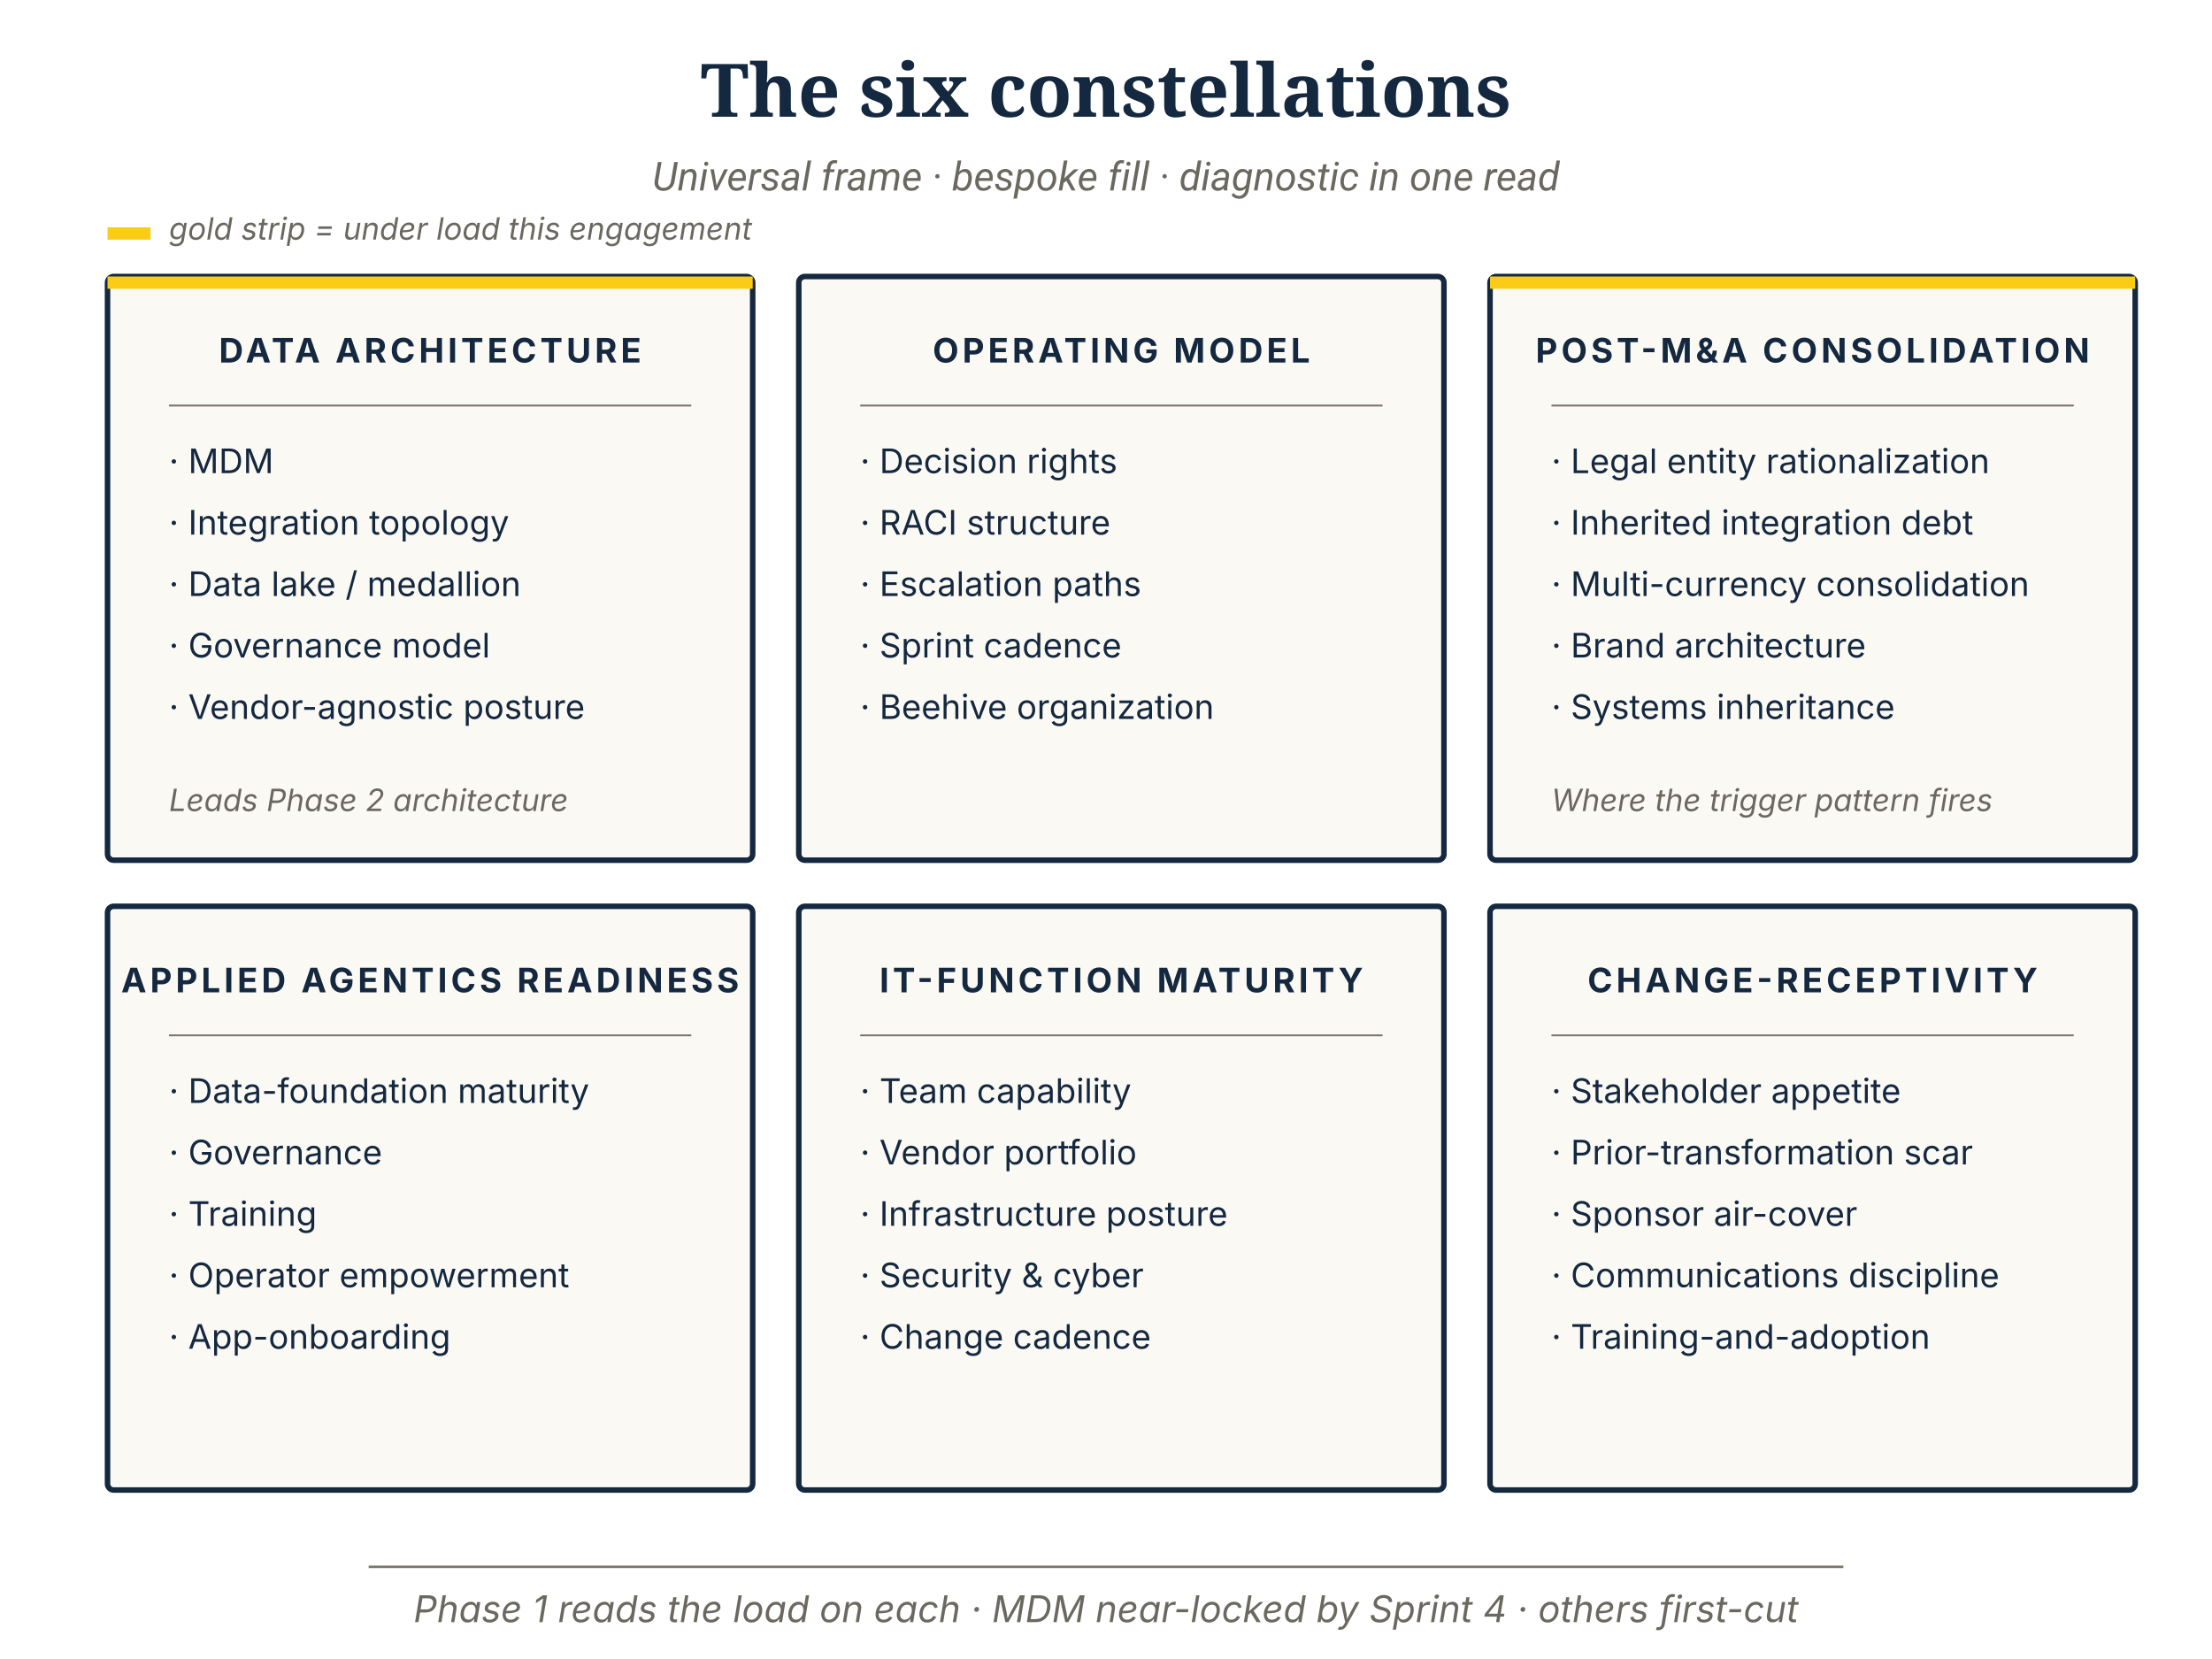
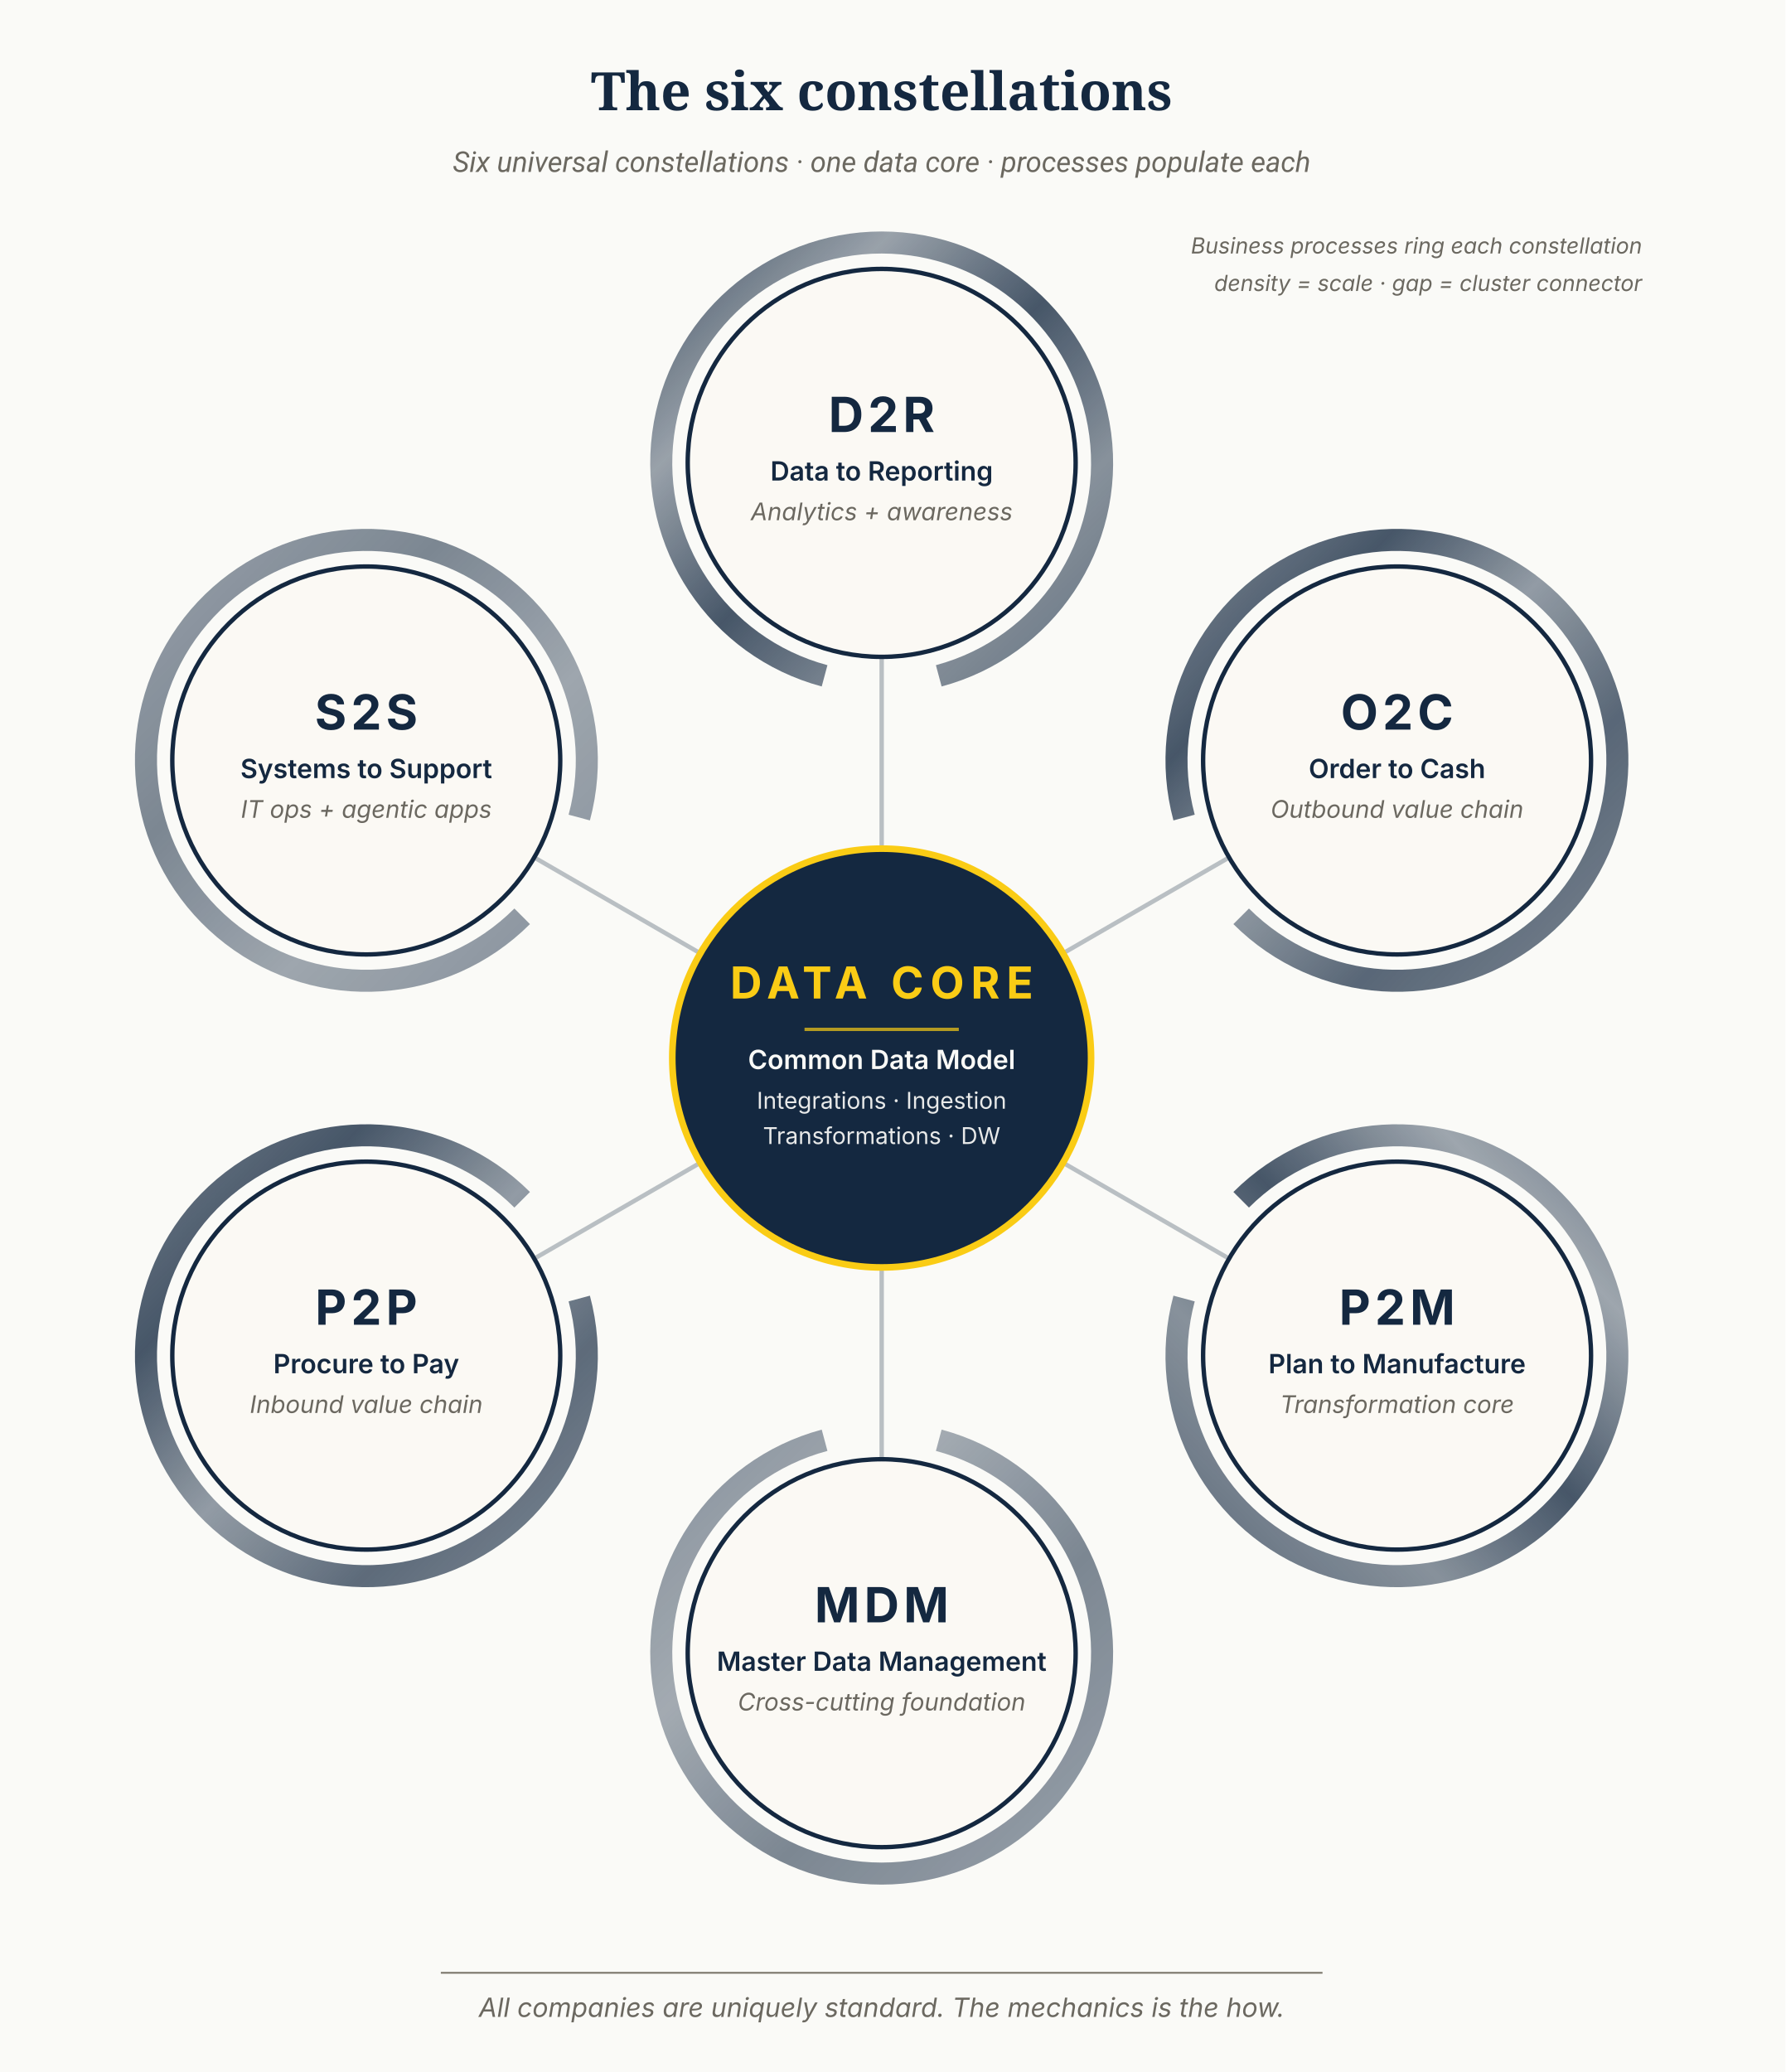
- <svg xmlns="http://www.w3.org/2000/svg" viewBox="0 0 720 540" role="img" aria-labelledby="six-title six-desc">
-   <text x="360" y="38" text-anchor="middle" font-weight="bold" font-size="24" fill="#142840" font-family="Vollkorn, Cambria, Georgia, serif">The six constellations</text>
-   <text x="360" y="62" text-anchor="middle" font-style="italic" font-size="13" fill="#6B6860" font-family="system-ui, -apple-system, 'Segoe UI', Roboto, sans-serif">Universal frame · bespoke fill · diagnostic in one read</text>
-   <rect x="35" y="74" width="14" height="4" fill="#FACC15" />
-   <text x="55" y="78" font-size="10" font-style="italic" fill="#6B6860" font-family="system-ui, -apple-system, sans-serif">gold strip = under load this engagement</text>
-   <g transform="translate(35, 90)">
-     <rect width="210" height="190" fill="#FBF9F4" stroke="#142840" stroke-width="1.8" rx="2" />
-     <rect x="0" y="0" width="210" height="4" fill="#FACC15" />
-     <text x="105" y="28" text-anchor="middle" font-weight="bold" font-size="11" fill="#142840" letter-spacing="1.2" font-family="system-ui, -apple-system, sans-serif">DATA ARCHITECTURE</text>
-     <line x1="20" y1="42" x2="190" y2="42" stroke="#7A756A" stroke-width="0.6" />
-     <text x="20" y="64" font-size="11" fill="#142840" font-family="system-ui, -apple-system, sans-serif">·  MDM</text>
-     <text x="20" y="84" font-size="11" fill="#142840" font-family="system-ui, -apple-system, sans-serif">·  Integration topology</text>
-     <text x="20" y="104" font-size="11" fill="#142840" font-family="system-ui, -apple-system, sans-serif">·  Data lake / medallion</text>
-     <text x="20" y="124" font-size="11" fill="#142840" font-family="system-ui, -apple-system, sans-serif">·  Governance model</text>
-     <text x="20" y="144" font-size="11" fill="#142840" font-family="system-ui, -apple-system, sans-serif">·  Vendor-agnostic posture</text>
-     <text x="20" y="174" font-style="italic" font-size="10" fill="#6B6860" font-family="system-ui, -apple-system, sans-serif">Leads Phase 2 architecture</text>
+ <svg xmlns="http://www.w3.org/2000/svg" viewBox="0 0 810 940" role="img" aria-labelledby="six-title six-desc">
+   <rect width="810" height="940" fill="#FAFAF7" />
+   <defs>
+     <linearGradient id="band-d2r" gradientUnits="userSpaceOnUse" x1="300" y1="110" x2="500" y2="310">
+       <stop offset="0%" stop-color="#142840" stop-opacity="0.78" />
+       <stop offset="25%" stop-color="#142840" stop-opacity="0.42" />
+       <stop offset="50%" stop-color="#142840" stop-opacity="0.78" />
+       <stop offset="75%" stop-color="#142840" stop-opacity="0.50" />
+       <stop offset="100%" stop-color="#142840" stop-opacity="0.65" />
+     </linearGradient>
+     <linearGradient id="band-o2c" gradientUnits="userSpaceOnUse" x1="540" y1="245" x2="745" y2="445">
+       <stop offset="0%" stop-color="#142840" stop-opacity="0.55" />
+       <stop offset="22%" stop-color="#142840" stop-opacity="0.78" />
+       <stop offset="44%" stop-color="#142840" stop-opacity="0.45" />
+       <stop offset="68%" stop-color="#142840" stop-opacity="0.70" />
+       <stop offset="100%" stop-color="#142840" stop-opacity="0.55" />
+     </linearGradient>
+     <linearGradient id="band-p2m" gradientUnits="userSpaceOnUse" x1="745" y1="515" x2="540" y2="715">
+       <stop offset="0%" stop-color="#142840" stop-opacity="0.62" />
+       <stop offset="22%" stop-color="#142840" stop-opacity="0.40" />
+       <stop offset="48%" stop-color="#142840" stop-opacity="0.78" />
+       <stop offset="72%" stop-color="#142840" stop-opacity="0.50" />
+       <stop offset="100%" stop-color="#142840" stop-opacity="0.68" />
+     </linearGradient>
+     <linearGradient id="band-mdm" gradientUnits="userSpaceOnUse" x1="300" y1="650" x2="500" y2="850">
+       <stop offset="0%" stop-color="#142840" stop-opacity="0.50" />
+       <stop offset="32%" stop-color="#142840" stop-opacity="0.38" />
+       <stop offset="62%" stop-color="#142840" stop-opacity="0.55" />
+       <stop offset="100%" stop-color="#142840" stop-opacity="0.42" />
+     </linearGradient>
+     <linearGradient id="band-p2p" gradientUnits="userSpaceOnUse" x1="60" y1="515" x2="265" y2="715">
+       <stop offset="0%" stop-color="#142840" stop-opacity="0.60" />
+       <stop offset="25%" stop-color="#142840" stop-opacity="0.78" />
+       <stop offset="50%" stop-color="#142840" stop-opacity="0.45" />
+       <stop offset="75%" stop-color="#142840" stop-opacity="0.68" />
+       <stop offset="100%" stop-color="#142840" stop-opacity="0.55" />
+     </linearGradient>
+     <linearGradient id="band-s2s" gradientUnits="userSpaceOnUse" x1="60" y1="245" x2="265" y2="445">
+       <stop offset="0%" stop-color="#142840" stop-opacity="0.42" />
+       <stop offset="35%" stop-color="#142840" stop-opacity="0.55" />
+       <stop offset="65%" stop-color="#142840" stop-opacity="0.40" />
+       <stop offset="100%" stop-color="#142840" stop-opacity="0.50" />
+     </linearGradient>
+   </defs>
+   <text x="400" y="50" text-anchor="middle" font-weight="bold" font-size="24" fill="#142840" font-family="Vollkorn, Cambria, Georgia, serif">The six constellations</text>
+   <text x="400" y="78" text-anchor="middle" font-style="italic" font-size="13" fill="#6B6860" font-family="system-ui, -apple-system, 'Segoe UI', Roboto, sans-serif">Six universal constellations · one data core · processes populate each</text>
+   <g stroke="#142840" stroke-width="2" stroke-opacity="0.28" fill="none">
+     <line x1="400" y1="385" x2="400" y2="298" />
+     <line x1="482.27" y1="432.5" x2="557.62" y2="389" />
+     <line x1="482.27" y1="527.5" x2="557.62" y2="571" />
+     <line x1="400" y1="575" x2="400" y2="662" />
+     <line x1="317.73" y1="527.5" x2="242.38" y2="571" />
+     <line x1="317.73" y1="432.5" x2="242.38" y2="389" />
  </g>
-   <g transform="translate(260, 90)">
-     <rect width="210" height="190" fill="#FBF9F4" stroke="#142840" stroke-width="1.8" rx="2" />
-     <text x="105" y="28" text-anchor="middle" font-weight="bold" font-size="11" fill="#142840" letter-spacing="1.2" font-family="system-ui, -apple-system, sans-serif">OPERATING MODEL</text>
-     <line x1="20" y1="42" x2="190" y2="42" stroke="#7A756A" stroke-width="0.6" />
-     <text x="20" y="64" font-size="11" fill="#142840" font-family="system-ui, -apple-system, sans-serif">·  Decision rights</text>
-     <text x="20" y="84" font-size="11" fill="#142840" font-family="system-ui, -apple-system, sans-serif">·  RACI structure</text>
-     <text x="20" y="104" font-size="11" fill="#142840" font-family="system-ui, -apple-system, sans-serif">·  Escalation paths</text>
-     <text x="20" y="124" font-size="11" fill="#142840" font-family="system-ui, -apple-system, sans-serif">·  Sprint cadence</text>
-     <text x="20" y="144" font-size="11" fill="#142840" font-family="system-ui, -apple-system, sans-serif">·  Beehive organization</text>
+   <circle cx="400" cy="480" r="95" fill="#142840" stroke="#FACC15" stroke-width="3" />
+   <text x="400" y="453" text-anchor="middle" font-weight="bold" font-size="20" fill="#FACC15" letter-spacing="3" font-family="system-ui, -apple-system, sans-serif">DATA CORE</text>
+   <line x1="365" y1="467" x2="435" y2="467" stroke="#FACC15" stroke-width="1.5" opacity="0.7" />
+   <text x="400" y="485" text-anchor="middle" font-size="12" font-weight="600" fill="#FAFAF7" font-family="system-ui, -apple-system, sans-serif">Common Data Model</text>
+   <text x="400" y="503" text-anchor="middle" font-size="10.5" fill="#FAFAF7" opacity="0.92" font-family="system-ui, -apple-system, sans-serif">Integrations · Ingestion</text>
+   <text x="400" y="519" text-anchor="middle" font-size="10.5" fill="#FAFAF7" opacity="0.92" font-family="system-ui, -apple-system, sans-serif">Transformations · DW</text>
+   <g>
+     <path d="M 374.1 306.6 A 100 100 0 1 1 425.9 306.6" fill="none" stroke="url(#band-d2r)" stroke-width="10" stroke-linecap="butt" />
+     <circle cx="400" cy="210" r="88" fill="#FBF9F4" stroke="#142840" stroke-width="2" />
+     <text x="400" y="196" text-anchor="middle" font-weight="bold" font-size="22" fill="#142840" letter-spacing="2" font-family="system-ui, -apple-system, sans-serif">D2R</text>
+     <text x="400" y="218" text-anchor="middle" font-size="12" font-weight="600" fill="#142840" font-family="system-ui, -apple-system, sans-serif">Data to Reporting</text>
+     <text x="400" y="236" text-anchor="middle" font-style="italic" font-size="11" fill="#6B6860" font-family="system-ui, -apple-system, sans-serif">Analytics + awareness</text>
  </g>
-   <g transform="translate(485, 90)">
-     <rect width="210" height="190" fill="#FBF9F4" stroke="#142840" stroke-width="1.8" rx="2" />
-     <rect x="0" y="0" width="210" height="4" fill="#FACC15" />
-     <text x="105" y="28" text-anchor="middle" font-weight="bold" font-size="11" fill="#142840" letter-spacing="1.2" font-family="system-ui, -apple-system, sans-serif">POST-M&amp;A CONSOLIDATION</text>
-     <line x1="20" y1="42" x2="190" y2="42" stroke="#7A756A" stroke-width="0.6" />
-     <text x="20" y="64" font-size="11" fill="#142840" font-family="system-ui, -apple-system, sans-serif">·  Legal entity rationalization</text>
-     <text x="20" y="84" font-size="11" fill="#142840" font-family="system-ui, -apple-system, sans-serif">·  Inherited integration debt</text>
-     <text x="20" y="104" font-size="11" fill="#142840" font-family="system-ui, -apple-system, sans-serif">·  Multi-currency consolidation</text>
-     <text x="20" y="124" font-size="11" fill="#142840" font-family="system-ui, -apple-system, sans-serif">·  Brand architecture</text>
-     <text x="20" y="144" font-size="11" fill="#142840" font-family="system-ui, -apple-system, sans-serif">·  Systems inheritance</text>
-     <text x="20" y="174" font-style="italic" font-size="10" fill="#6B6860" font-family="system-ui, -apple-system, sans-serif">Where the trigger pattern fires</text>
+   <g>
+     <path d="M 537.2 370.9 A 100 100 0 1 1 563.1 415.7" fill="none" stroke="url(#band-o2c)" stroke-width="10" stroke-linecap="butt" />
+     <circle cx="633.83" cy="345" r="88" fill="#FBF9F4" stroke="#142840" stroke-width="2" />
+     <text x="633.83" y="331" text-anchor="middle" font-weight="bold" font-size="22" fill="#142840" letter-spacing="2" font-family="system-ui, -apple-system, sans-serif">O2C</text>
+     <text x="633.83" y="353" text-anchor="middle" font-size="12" font-weight="600" fill="#142840" font-family="system-ui, -apple-system, sans-serif">Order to Cash</text>
+     <text x="633.83" y="371" text-anchor="middle" font-style="italic" font-size="11" fill="#6B6860" font-family="system-ui, -apple-system, sans-serif">Outbound value chain</text>
  </g>
-   <g transform="translate(35, 295)">
-     <rect width="210" height="190" fill="#FBF9F4" stroke="#142840" stroke-width="1.8" rx="2" />
-     <text x="105" y="28" text-anchor="middle" font-weight="bold" font-size="11" fill="#142840" letter-spacing="1.2" font-family="system-ui, -apple-system, sans-serif">APPLIED AGENTICS READINESS</text>
-     <line x1="20" y1="42" x2="190" y2="42" stroke="#7A756A" stroke-width="0.6" />
-     <text x="20" y="64" font-size="11" fill="#142840" font-family="system-ui, -apple-system, sans-serif">·  Data-foundation maturity</text>
-     <text x="20" y="84" font-size="11" fill="#142840" font-family="system-ui, -apple-system, sans-serif">·  Governance</text>
-     <text x="20" y="104" font-size="11" fill="#142840" font-family="system-ui, -apple-system, sans-serif">·  Training</text>
-     <text x="20" y="124" font-size="11" fill="#142840" font-family="system-ui, -apple-system, sans-serif">·  Operator empowerment</text>
-     <text x="20" y="144" font-size="11" fill="#142840" font-family="system-ui, -apple-system, sans-serif">·  App-onboarding</text>
+   <g>
+     <path d="M 563.1 544.3 A 100 100 0 1 1 537.2 589.1" fill="none" stroke="url(#band-p2m)" stroke-width="10" stroke-linecap="butt" />
+     <circle cx="633.83" cy="615" r="88" fill="#FBF9F4" stroke="#142840" stroke-width="2" />
+     <text x="633.83" y="601" text-anchor="middle" font-weight="bold" font-size="22" fill="#142840" letter-spacing="2" font-family="system-ui, -apple-system, sans-serif">P2M</text>
+     <text x="633.83" y="623" text-anchor="middle" font-size="12" font-weight="600" fill="#142840" font-family="system-ui, -apple-system, sans-serif">Plan to Manufacture</text>
+     <text x="633.83" y="641" text-anchor="middle" font-style="italic" font-size="11" fill="#6B6860" font-family="system-ui, -apple-system, sans-serif">Transformation core</text>
  </g>
-   <g transform="translate(260, 295)">
-     <rect width="210" height="190" fill="#FBF9F4" stroke="#142840" stroke-width="1.8" rx="2" />
-     <text x="105" y="28" text-anchor="middle" font-weight="bold" font-size="11" fill="#142840" letter-spacing="1.2" font-family="system-ui, -apple-system, sans-serif">IT-FUNCTION MATURITY</text>
-     <line x1="20" y1="42" x2="190" y2="42" stroke="#7A756A" stroke-width="0.6" />
-     <text x="20" y="64" font-size="11" fill="#142840" font-family="system-ui, -apple-system, sans-serif">·  Team capability</text>
-     <text x="20" y="84" font-size="11" fill="#142840" font-family="system-ui, -apple-system, sans-serif">·  Vendor portfolio</text>
-     <text x="20" y="104" font-size="11" fill="#142840" font-family="system-ui, -apple-system, sans-serif">·  Infrastructure posture</text>
-     <text x="20" y="124" font-size="11" fill="#142840" font-family="system-ui, -apple-system, sans-serif">·  Security &amp; cyber</text>
-     <text x="20" y="144" font-size="11" fill="#142840" font-family="system-ui, -apple-system, sans-serif">·  Change cadence</text>
+   <g>
+     <path d="M 425.9 653.4 A 100 100 0 1 1 374.1 653.4" fill="none" stroke="url(#band-mdm)" stroke-width="10" stroke-linecap="butt" />
+     <circle cx="400" cy="750" r="88" fill="#FBF9F4" stroke="#142840" stroke-width="2" />
+     <text x="400" y="736" text-anchor="middle" font-weight="bold" font-size="22" fill="#142840" letter-spacing="2" font-family="system-ui, -apple-system, sans-serif">MDM</text>
+     <text x="400" y="758" text-anchor="middle" font-size="12" font-weight="600" fill="#142840" font-family="system-ui, -apple-system, sans-serif">Master Data Management</text>
+     <text x="400" y="776" text-anchor="middle" font-style="italic" font-size="11" fill="#6B6860" font-family="system-ui, -apple-system, sans-serif">Cross-cutting foundation</text>
  </g>
-   <g transform="translate(485, 295)">
-     <rect width="210" height="190" fill="#FBF9F4" stroke="#142840" stroke-width="1.8" rx="2" />
-     <text x="105" y="28" text-anchor="middle" font-weight="bold" font-size="11" fill="#142840" letter-spacing="1.2" font-family="system-ui, -apple-system, sans-serif">CHANGE-RECEPTIVITY</text>
-     <line x1="20" y1="42" x2="190" y2="42" stroke="#7A756A" stroke-width="0.6" />
-     <text x="20" y="64" font-size="11" fill="#142840" font-family="system-ui, -apple-system, sans-serif">·  Stakeholder appetite</text>
-     <text x="20" y="84" font-size="11" fill="#142840" font-family="system-ui, -apple-system, sans-serif">·  Prior-transformation scar</text>
-     <text x="20" y="104" font-size="11" fill="#142840" font-family="system-ui, -apple-system, sans-serif">·  Sponsor air-cover</text>
-     <text x="20" y="124" font-size="11" fill="#142840" font-family="system-ui, -apple-system, sans-serif">·  Communications discipline</text>
-     <text x="20" y="144" font-size="11" fill="#142840" font-family="system-ui, -apple-system, sans-serif">·  Training-and-adoption</text>
+   <g>
+     <path d="M 262.8 589.1 A 100 100 0 1 1 236.9 544.3" fill="none" stroke="url(#band-p2p)" stroke-width="10" stroke-linecap="butt" />
+     <circle cx="166.17" cy="615" r="88" fill="#FBF9F4" stroke="#142840" stroke-width="2" />
+     <text x="166.17" y="601" text-anchor="middle" font-weight="bold" font-size="22" fill="#142840" letter-spacing="2" font-family="system-ui, -apple-system, sans-serif">P2P</text>
+     <text x="166.17" y="623" text-anchor="middle" font-size="12" font-weight="600" fill="#142840" font-family="system-ui, -apple-system, sans-serif">Procure to Pay</text>
+     <text x="166.17" y="641" text-anchor="middle" font-style="italic" font-size="11" fill="#6B6860" font-family="system-ui, -apple-system, sans-serif">Inbound value chain</text>
  </g>
-   <line x1="120" y1="510" x2="600" y2="510" stroke="#7A756A" stroke-width="0.8" />
-   <text x="360" y="528" text-anchor="middle" font-style="italic" font-size="12" fill="#6B6860" font-family="system-ui, -apple-system, sans-serif">Phase 1 reads the load on each · MDM near-locked by Sprint 4 · others first-cut</text>
+   <g>
+     <path d="M 236.9 415.7 A 100 100 0 1 1 262.8 370.9" fill="none" stroke="url(#band-s2s)" stroke-width="10" stroke-linecap="butt" />
+     <circle cx="166.17" cy="345" r="88" fill="#FBF9F4" stroke="#142840" stroke-width="2" />
+     <text x="166.17" y="331" text-anchor="middle" font-weight="bold" font-size="22" fill="#142840" letter-spacing="2" font-family="system-ui, -apple-system, sans-serif">S2S</text>
+     <text x="166.17" y="353" text-anchor="middle" font-size="12" font-weight="600" fill="#142840" font-family="system-ui, -apple-system, sans-serif">Systems to Support</text>
+     <text x="166.17" y="371" text-anchor="middle" font-style="italic" font-size="11" fill="#6B6860" font-family="system-ui, -apple-system, sans-serif">IT ops + agentic apps</text>
+   </g>
+   <text x="745" y="115" text-anchor="end" font-style="italic" font-size="10" fill="#6B6860" font-family="system-ui, -apple-system, sans-serif">Business processes ring each constellation</text>
+   <text x="745" y="132" text-anchor="end" font-style="italic" font-size="10" fill="#6B6860" font-family="system-ui, -apple-system, sans-serif">density = scale · gap = cluster connector</text>
+   <line x1="200" y1="895" x2="600" y2="895" stroke="#7A756A" stroke-width="0.8" />
+   <text x="400" y="915" text-anchor="middle" font-style="italic" font-size="12" fill="#6B6860" font-family="system-ui, -apple-system, sans-serif">All companies are uniquely standard. The mechanics is the how.</text>
</svg>
